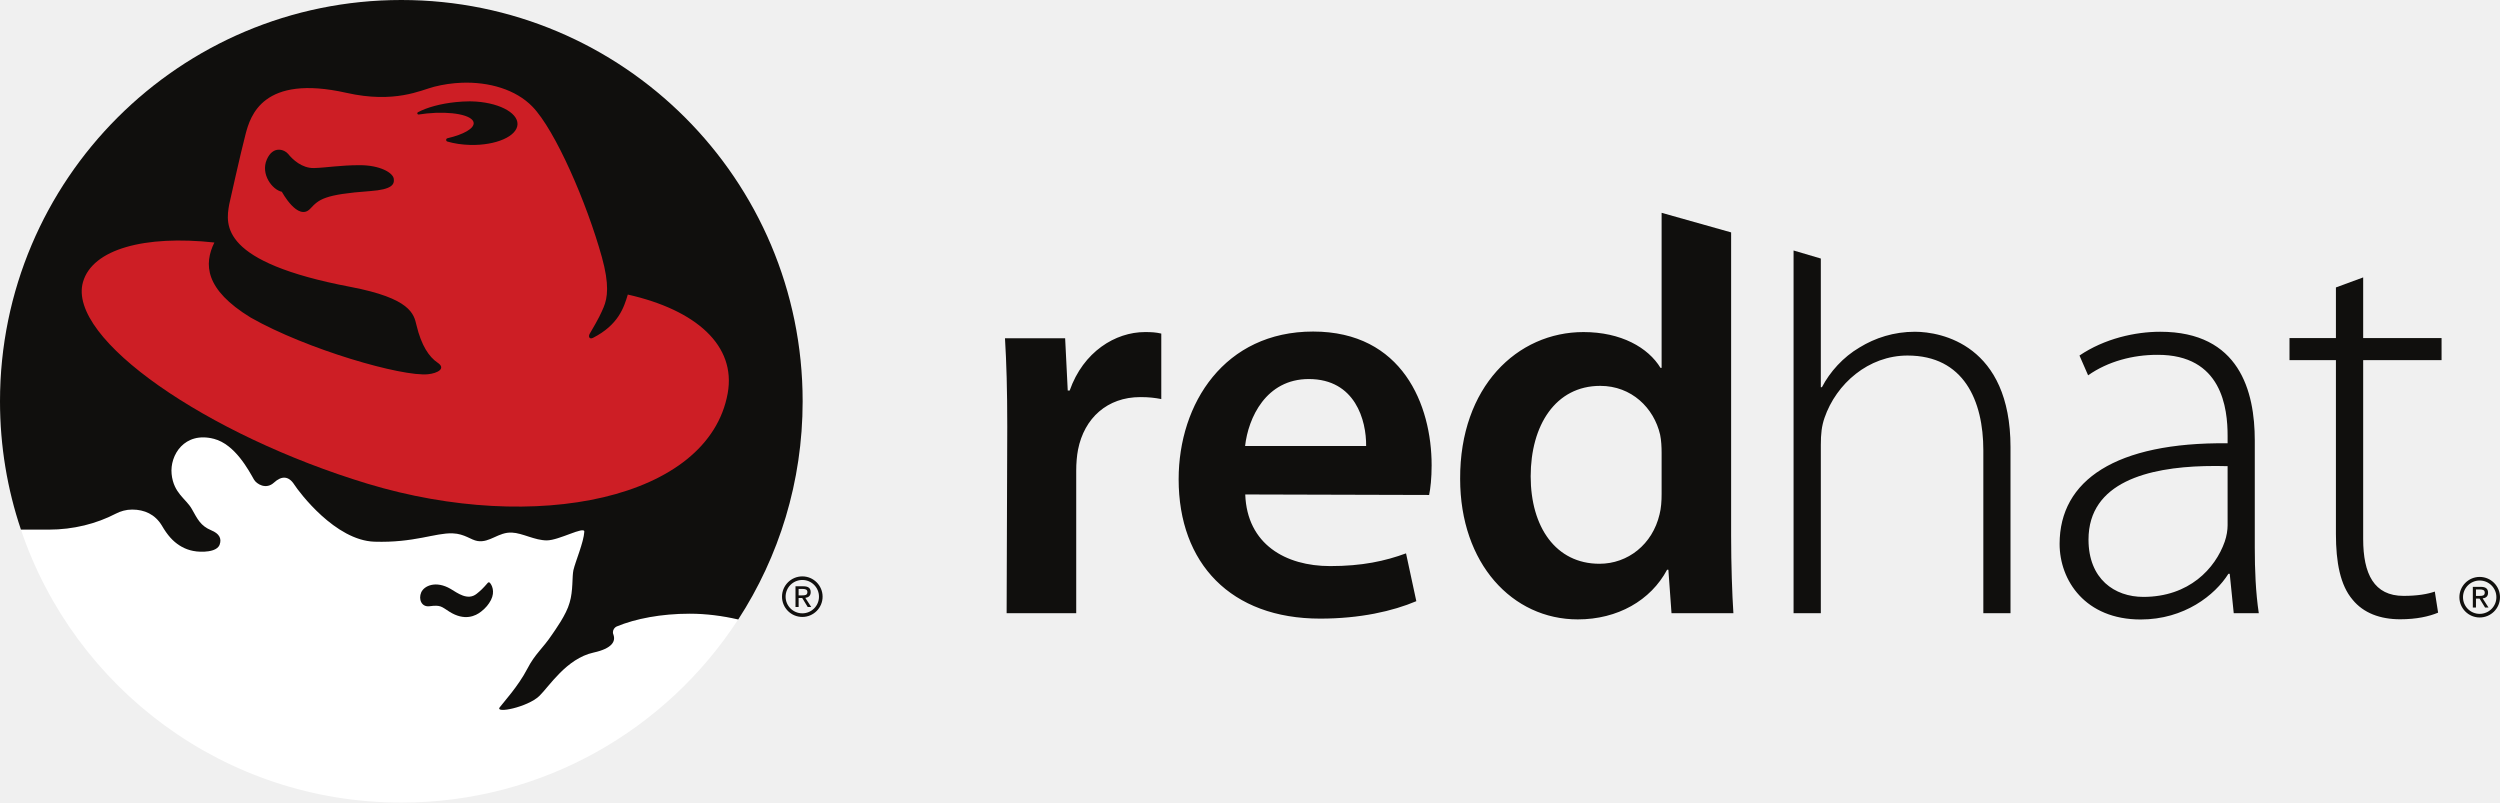
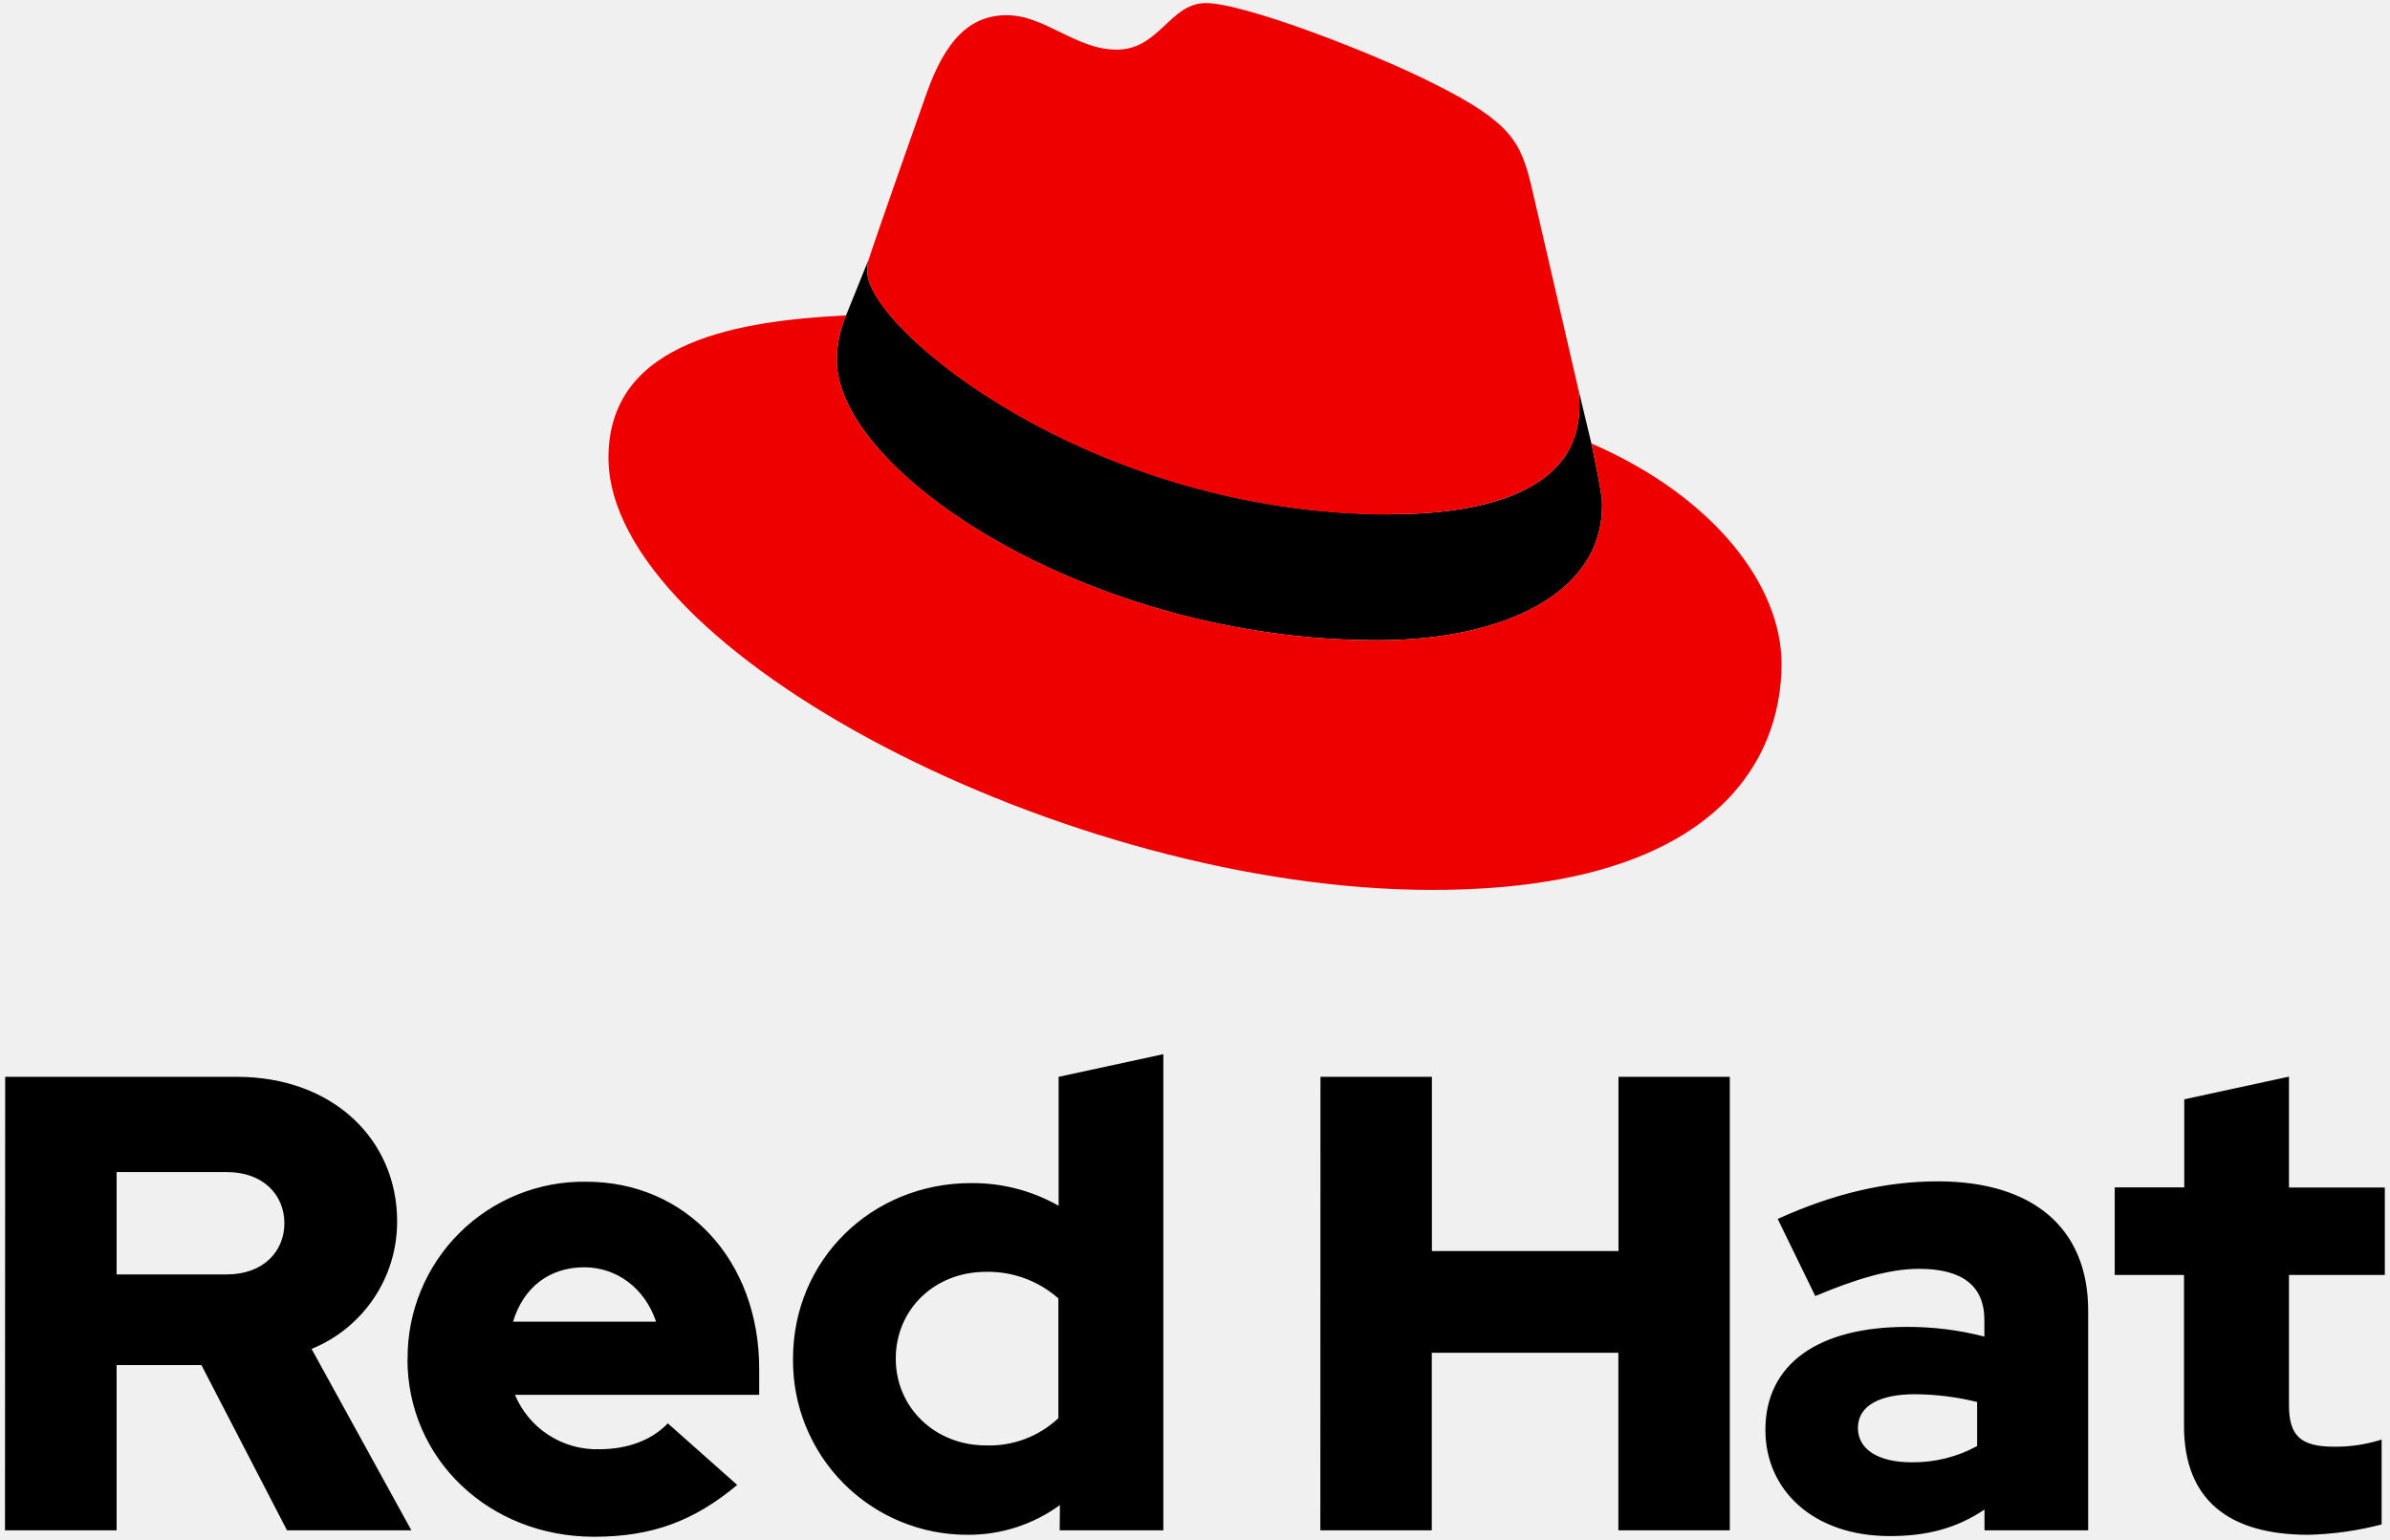
- <svg xmlns="http://www.w3.org/2000/svg" version="1.1" viewBox="0 0 318.29 102.19">
-   <g transform="translate(-60.714 -372.27)">
-     <path d="m154.7 451.13c-1.969-0.452-4.058-0.737-6.171-0.737-3.614 0-6.903 0.625-9.327 1.637-0.267 0.131-0.458 0.411-0.458 0.729 0 0.117 0.029 0.234 0.073 0.334 0.286 0.83-0.184 1.73-2.532 2.247-3.48 0.764-5.678 4.356-6.934 5.549-1.477 1.403-5.646 2.262-5.019 1.427 0.491-0.652 2.367-2.691 3.509-4.894 1.021-1.969 1.93-2.529 3.182-4.408 0.367-0.548 1.791-2.484 2.206-4.017 0.465-1.492 0.308-3.37 0.487-4.141 0.256-1.115 1.307-3.531 1.386-4.895 0.046-0.773-3.222 1.101-4.773 1.101-1.55 0-3.06-0.931-4.446-0.997-1.715-0.078-2.816 1.324-4.368 1.079-0.885-0.142-1.631-0.923-3.179-0.981-2.205-0.08-4.898 1.226-9.956 1.063-4.975-0.163-9.571-6.288-10.198-7.263-0.735-1.142-1.633-1.142-2.611-0.244-0.98 0.897-2.186 0.192-2.53-0.411-0.653-1.14-2.397-4.477-5.1-5.178-3.737-0.968-5.63 2.069-5.384 4.487 0.249 2.453 1.835 3.141 2.57 4.446 0.734 1.304 1.109 2.145 2.492 2.722 0.979 0.411 1.344 1.014 1.053 1.819-0.256 0.699-1.275 0.859-1.945 0.892-1.423 0.068-2.421-0.318-3.15-0.783-0.847-0.541-1.535-1.29-2.274-2.562-0.856-1.404-2.202-2.016-3.771-2.016-0.748 0-1.447 0.197-2.069 0.517-2.458 1.281-5.384 2.037-8.535 2.037l-3.553 0.003c6.814 20.208 25.921 34.761 48.429 34.761 17.979 0 33.788-9.284 42.895-23.323" fill="#fff" />
-     <path d="m162.39 448.07v-0.818h0.544c0.276 0 0.574 0.062 0.574 0.388 0 0.403-0.3 0.43-0.641 0.43h-0.478zm0 0.338h0.461l0.696 1.142h0.448l-0.753-1.162c0.391-0.048 0.686-0.252 0.686-0.722 0-0.525-0.309-0.752-0.93-0.752h-1.005v2.635h0.398v-1.142" fill="#100f0d" />
-     <path d="m102.15 73.383c-1.43 0-2.588 1.157-2.588 2.582 0 1.424 1.158 2.582 2.588 2.582 1.42 0 2.58-1.158 2.58-2.582 0-1.425-1.16-2.582-2.58-2.582zm0 0.457c1.17 0 2.12 0.952 2.12 2.127 0 1.172-0.95 2.119-2.12 2.119-1.18 0-2.13-0.947-2.13-2.119 0-1.175 0.95-2.127 2.13-2.127z" transform="translate(60.714 372.27)" fill="#100f0d" />
-     <path d="m51.096 0c-28.219 0-51.096 22.875-51.096 51.096 0 5.712 0.937 11.204 2.666 16.332h3.553c3.151 0 6.077-0.759 8.535-2.037 0.621-0.32 1.323-0.516 2.07-0.516 1.569 0 2.914 0.61 3.77 2.014 0.738 1.273 1.426 2.022 2.273 2.56 0.728 0.467 1.727 0.854 3.151 0.787 0.67-0.033 1.689-0.194 1.945-0.894 0.291-0.804-0.074-1.41-1.053-1.817-1.382-0.577-1.758-1.422-2.492-2.726-0.735-1.305-2.321-1.993-2.57-4.445-0.246-2.417 1.647-5.454 5.384-4.485 2.703 0.699 4.447 4.038 5.1 5.18 0.344 0.601 1.549 1.304 2.529 0.41 0.979-0.9 1.876-0.899 2.612 0.244 0.627 0.974 5.224 7.101 10.199 7.262 5.059 0.162 7.75-1.144 9.955-1.063 1.548 0.059 2.295 0.836 3.18 0.979 1.551 0.245 2.652-1.158 4.367-1.076 1.385 0.068 2.896 0.994 4.445 0.994 1.55 0 4.819-1.87 4.774-1.1-0.08 1.364-1.131 3.781-1.387 4.893-0.179 0.773-0.021 2.649-0.486 4.144-0.415 1.53-1.839 3.467-2.206 4.018-1.252 1.878-2.162 2.438-3.183 4.406-1.142 2.203-3.017 4.241-3.508 4.895-0.627 0.834 3.542-0.027 5.02-1.428 1.255-1.194 3.453-4.785 6.933-5.549 2.348-0.515 2.818-1.416 2.531-2.248-0.044-0.096-0.072-0.217-0.072-0.332 0-0.318 0.19-0.596 0.457-0.73 2.425-1.009 5.712-1.635 9.326-1.635 2.114 0 4.203 0.281 6.172 0.736 5.188-7.998 8.2-17.532 8.2-27.773 0-28.221-22.874-51.096-51.094-51.096z" transform="translate(60.714 372.27)" fill="#100f0d" />
-     <path d="m211.55 27.094v19.744h-0.14c-1.57-2.586-5.02-4.561-9.81-4.561-8.42 0-15.75 6.966-15.7 18.696 0 10.759 6.63 17.886 14.98 17.886 5.06 0 9.28-2.405 11.37-6.326h0.16l0.4 5.541h7.88c-0.16-2.379-0.29-6.234-0.29-9.816v-38.67l-8.85-2.494zm16.8 4.797v46.183h3.47v-21.424c0-1.423 0.11-2.41 0.47-3.451 1.5-4.357 5.6-7.933 10.57-7.933 7.17 0 9.65 5.751 9.65 12.06v20.748h3.46v-21.133c0-13.048-8.84-14.703-12.17-14.703-2.66 0-5.05 0.768-7.06 2.006-2.08 1.22-3.77 3.105-4.78 5.055h-0.14v-16.383l-3.47-1.025zm72.52 3.427l-3.47 1.278v6.443h-5.91v2.811h5.91v22.152c0 3.574 0.55 6.516 2.13 8.357 1.37 1.68 3.49 2.485 6.05 2.485 2.11 0 3.7-0.37 4.83-0.844l-0.42-2.684c-0.89 0.312-2.17 0.549-3.98 0.549-3.76 0-5.14-2.791-5.14-7.246v-22.769h9.98v-2.811h-9.98v-7.721zm-133.69 6.893c-11.26 0-17.12 9.144-17.12 18.805 0 10.726 6.66 17.744 18.02 17.744 5.08 0 9.24-0.949 12.24-2.221l-1.31-6.088c-2.68 0.984-5.59 1.621-9.66 1.621-5.67 0-10.58-2.777-10.81-9.119l23.41 0.065c0.17-0.817 0.32-2.137 0.32-3.782 0-7.663-3.71-17.025-15.09-17.025zm107.85 0.027c-3.17 0-7.08 0.858-10.28 3.028l1.1 2.519c2.54-1.791 5.73-2.609 8.79-2.609 8.29-0.056 8.97 6.857 8.97 10.322v0.938c-14.26-0.15-21.39 4.72-21.39 12.806 0 4.673 3.28 9.629 10.32 9.629 5.57 0 9.48-3.117 11.17-5.816h0.17l0.51 5.019h3.19c-0.4-2.683-0.51-5.551-0.51-8.32v-13.668c0-6.26-1.94-13.848-12.04-13.848zm-129.25 0.039c-3.78 0-7.86 2.511-9.59 7.44h-0.25l-0.33-6.649h-7.66c0.19 3.118 0.29 6.564 0.29 11.25l-0.08 23.756h8.86v-18.154c0-0.954 0.08-1.89 0.23-2.67 0.79-4.013 3.72-6.693 7.93-6.693 1.07 0 1.84 0.087 2.67 0.25v-8.338c-0.71-0.158-1.21-0.192-2.07-0.192zm20.85 5.981c5.93 0 7.34 5.285 7.3 8.529h-15.41c0.4-3.586 2.66-8.529 8.11-8.529zm37.11 0.869c3.98 0 6.83 2.805 7.62 6.215 0.15 0.716 0.19 1.6 0.19 2.308v5.246c0 0.929-0.06 1.791-0.26 2.583-0.9 3.83-4.03 6.298-7.65 6.298-5.57 0-8.76-4.697-8.76-11.129 0-6.495 3.16-11.521 8.86-11.521zm76.91 10.217c1.01-0.027 2-0.022 2.96 0.006v7.521c0 0.599-0.11 1.352-0.37 2.1-1.2 3.409-4.53 7.023-10.36 7.023-3.65 0-6.98-2.263-6.98-7.297 0-7.36 7.72-9.165 14.75-9.353zm35.05 14.107c-1.42 0-2.58 1.157-2.58 2.582 0 1.424 1.16 2.582 2.58 2.582 1.43 0 2.59-1.158 2.59-2.582 0-1.425-1.16-2.582-2.59-2.582zm0 0.457c1.18 0 2.13 0.952 2.13 2.127 0 1.172-0.95 2.119-2.13 2.119-1.17 0-2.12-0.947-2.12-2.119 0-1.175 0.95-2.127 2.12-2.127zm-0.87 0.807v2.635h0.4v-1.141h0.46l0.7 1.141h0.44l-0.75-1.164c0.4-0.048 0.69-0.251 0.69-0.721 0-0.523-0.31-0.75-0.93-0.75h-1.01zm0.4 0.336h0.54c0.28 0 0.58 0.062 0.58 0.387 0 0.404-0.3 0.431-0.64 0.431h-0.48v-0.818z" transform="translate(60.714 372.27)" fill="#100f0d" />
-     <path d="m123.06 446.45c0.262 0.254 0.716 1.12 0.161 2.212-0.31 0.58-0.644 0.987-1.242 1.465-0.719 0.577-2.124 1.241-4.051 0.02-1.035-0.658-1.099-0.879-2.529-0.694-1.022 0.134-1.428-0.897-1.061-1.756 0.368-0.854 1.877-1.547 3.753-0.446 0.845 0.496 2.161 1.544 3.314 0.616 0.477-0.383 0.763-0.637 1.426-1.406 0.031-0.032 0.073-0.051 0.12-0.051 0.042 0 0.08 0.016 0.109 0.04" fill="#100f0d" />
-     <path d="m58.773 10.535c-1.169 0.045-2.35 0.215-3.502 0.51-1.696 0.435-5.014 2.161-11.167 0.775-10.651-2.398-12.229 2.935-12.838 5.256-0.613 2.325-2.08 8.928-2.08 8.928-0.49 2.69-1.13 7.365 15.406 10.516 7.705 1.466 8.095 3.456 8.435 4.888 0.612 2.566 1.591 4.036 2.692 4.77 1.1 0.736-0.001 1.344-1.223 1.468-3.281 0.341-15.407-3.139-22.58-7.214-5.87-3.588-5.967-6.817-4.623-9.557-8.866-0.959-15.521 0.832-16.727 5.029-2.07 7.203 15.835 19.505 36.225 25.68 21.399 6.478 43.409 1.956 45.855-11.494 1.11-6.11-4.036-10.63-12.716-12.588-0.506 1.697-1.225 3.866-4.42 5.506-0.465 0.239-0.642-0.151-0.428-0.518 1.208-2.053 1.422-2.567 1.773-3.377 0.492-1.184 0.748-2.872-0.228-6.384-1.922-6.916-5.931-16.158-8.844-19.157-2.109-2.17-5.502-3.17-9.01-3.037zm0.963 2.369c0.097 0 0.193 0.001 0.291 0.002 3.275 0.074 5.898 1.376 5.86 2.906-0.04 1.533-2.724 2.714-6 2.641-1.06-0.025-2.055-0.179-2.912-0.426-0.101-0.026-0.174-0.112-0.174-0.215 0-0.102 0.072-0.189 0.176-0.214 2.042-0.473 3.423-1.246 3.326-1.977-0.128-0.968-2.802-1.493-5.971-1.176-0.347 0.037-0.686 0.082-1.014 0.133-0.008 0-0.016 0.002-0.025 0.002-0.092 0-0.166-0.071-0.166-0.154 0-0.063 0.038-0.118 0.094-0.143 1.144-0.604 2.851-1.084 4.804-1.283 0.587-0.06 1.16-0.093 1.711-0.096zm-24.285 6.155c0.523-0.021 1.006 0.257 1.237 0.543 0.558 0.695 1.752 1.834 3.3 1.793 1.549-0.042 3.336-0.366 5.828-0.366 2.526 0 4.226 0.944 4.321 1.754 0.082 0.692-0.206 1.344-3.018 1.547-5.902 0.427-6.515 1.064-7.621 2.242-1.559 1.66-3.611-2.154-3.611-2.154-1.232-0.26-2.726-2.247-1.92-4.102 0.397-0.917 0.961-1.237 1.484-1.257z" transform="translate(60.714 372.27)" fill="#cd1e25" />
-   </g>
+ <svg xmlns="http://www.w3.org/2000/svg" id="Layer_1" data-name="Layer 1" viewBox="0 0 388 250">
+   <defs>
+     <style>.cls-1{fill:#e00;}</style>
+   </defs>
+   <path d="M256.09,62.57A14,14,0,0,1,256.4,66c0,14.88-18.09,17.49-30.6,17.5-48.66,0-85-30.16-85-39.38a6.15,6.15,0,0,1,.22-2l-3.66,9.07a18.46,18.46,0,0,0-1.5,7.33c0,18.11,41,45.46,87.8,45.42,20.7,0,36.44-7.8,36.42-21.82,0-1.07,0-1.94-1.73-10.13Z" />
+   <path class="cls-1" d="M225.8,83.49c12.51,0,30.62-2.62,30.6-17.5a14,14,0,0,0-.31-3.42l-7.48-32.36c-1.73-7.12-3.25-10.35-15.76-16.59C223.14,8.67,202,.49,195.75.5c-5.82,0-7.54,7.55-14.44,7.56-6.68,0-11.65-5.6-17.9-5.59-6,0-9.92,4.11-12.93,12.52,0,0-8.39,23.72-9.46,27.17a6.15,6.15,0,0,0-.22,2c0,9.22,36.34,39.42,85,39.38M258.35,72c1.73,8.19,1.73,9.06,1.73,10.13,0,14-15.72,21.8-36.42,21.82-46.79,0-87.78-27.31-87.8-45.42a18.46,18.46,0,0,1,1.5-7.33c-16.82.87-38.59,3.91-38.58,23.1,0,31.48,74.68,70.23,133.76,70.18,45.28,0,56.69-20.54,56.68-36.71,0-12.73-11-27.16-30.87-35.77" />
+   <path d="M354.56,231.52c0,11.88,7.15,17.66,20.19,17.66a52,52,0,0,0,11.89-1.68V233.72a24.55,24.55,0,0,1-7.68,1.16c-5.37,0-7.36-1.68-7.36-6.73V207h15.56v-14.2H371.6v-18l-17,3.68v14.3H343.31V207h11.25Zm-52.94.31c0-3.68,3.68-5.47,9.25-5.47a43.12,43.12,0,0,1,10.1,1.26v7.16a21.62,21.62,0,0,1-10.63,2.63c-5.46,0-8.72-2.11-8.72-5.58m5.19,17.56c6,0,10.84-1.26,15.36-4.31v3.37H339V212.8c0-13.57-9.15-21-24.4-21-8.52,0-16.94,2-26,6.1l6.1,12.52c6.52-2.74,12-4.42,16.83-4.42,7,0,10.62,2.73,10.62,8.31V217a49.48,49.48,0,0,0-12.62-1.57c-14.3,0-22.93,6-22.93,16.72,0,9.78,7.78,17.24,20.19,17.24m-92.44-.94h18.09V219.63h30.29v28.82h18.09V174.83H262.75v28.29H232.46V174.83H214.37Zm-68.93-27.87c0-8,6.31-14.09,14.62-14.09a17.22,17.22,0,0,1,11.78,4.31v19.45a16.36,16.36,0,0,1-11.78,4.42c-8.2,0-14.62-6.1-14.62-14.09m26.61,27.87h16.83v-77.3l-17,3.68v20.93a28.27,28.27,0,0,0-14.2-3.68c-16.19,0-28.92,12.51-28.92,28.5a28.26,28.26,0,0,0,28.4,28.6,25.12,25.12,0,0,0,14.93-4.83Zm-77.19-42.7c5.36,0,9.88,3.47,11.67,8.83H83.29c1.68-5.57,5.89-8.83,11.57-8.83M66.15,220.68c0,16.2,13.25,28.82,30.29,28.82,9.36,0,16.19-2.52,23.24-8.41l-11.26-10c-2.62,2.73-6.52,4.2-11.14,4.2a14.39,14.39,0,0,1-13.68-8.83h39.65v-4.21c0-17.67-11.88-30.39-28.08-30.39a28.57,28.57,0,0,0-29,28.81M36.81,190.29c6,0,9.36,3.79,9.36,8.31s-3.37,8.31-9.36,8.31H18.93V190.29Zm-36,58.16H18.93V221.63H32.7l13.89,26.82H66.78L50.58,219a22.27,22.27,0,0,0,13.89-20.72c0-13.25-10.42-23.45-26-23.45H.84Z" />
</svg>
